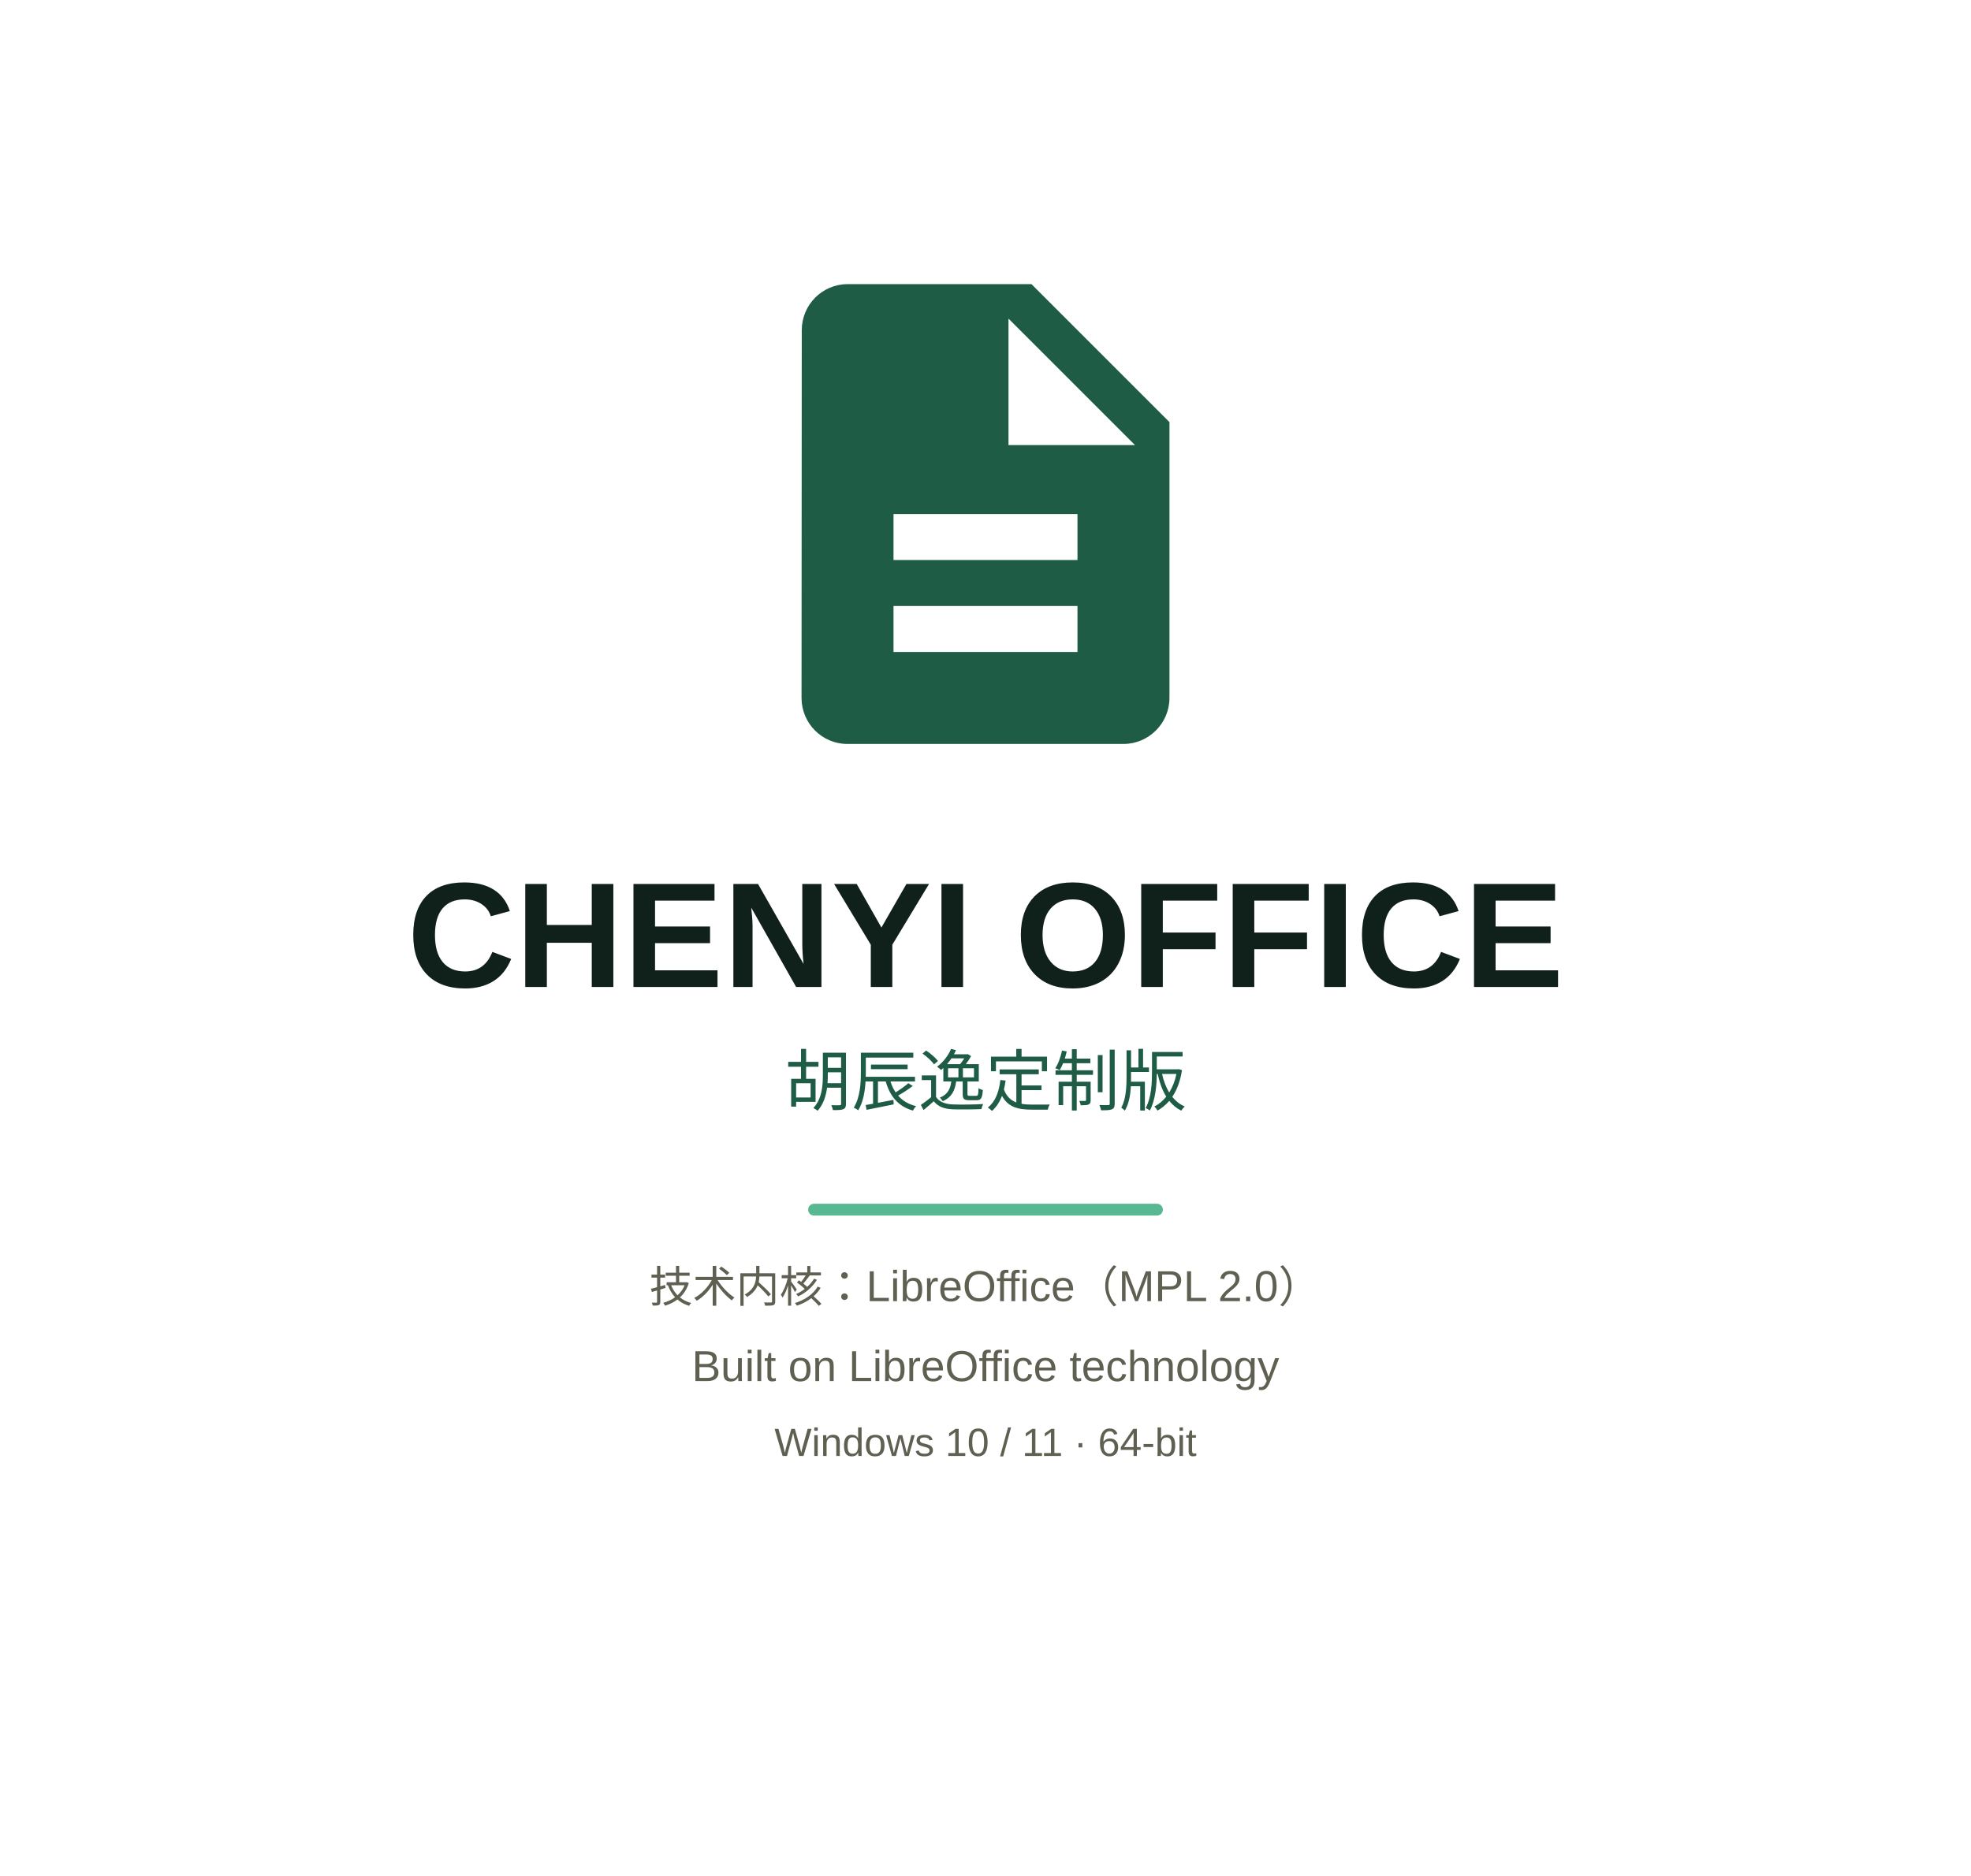
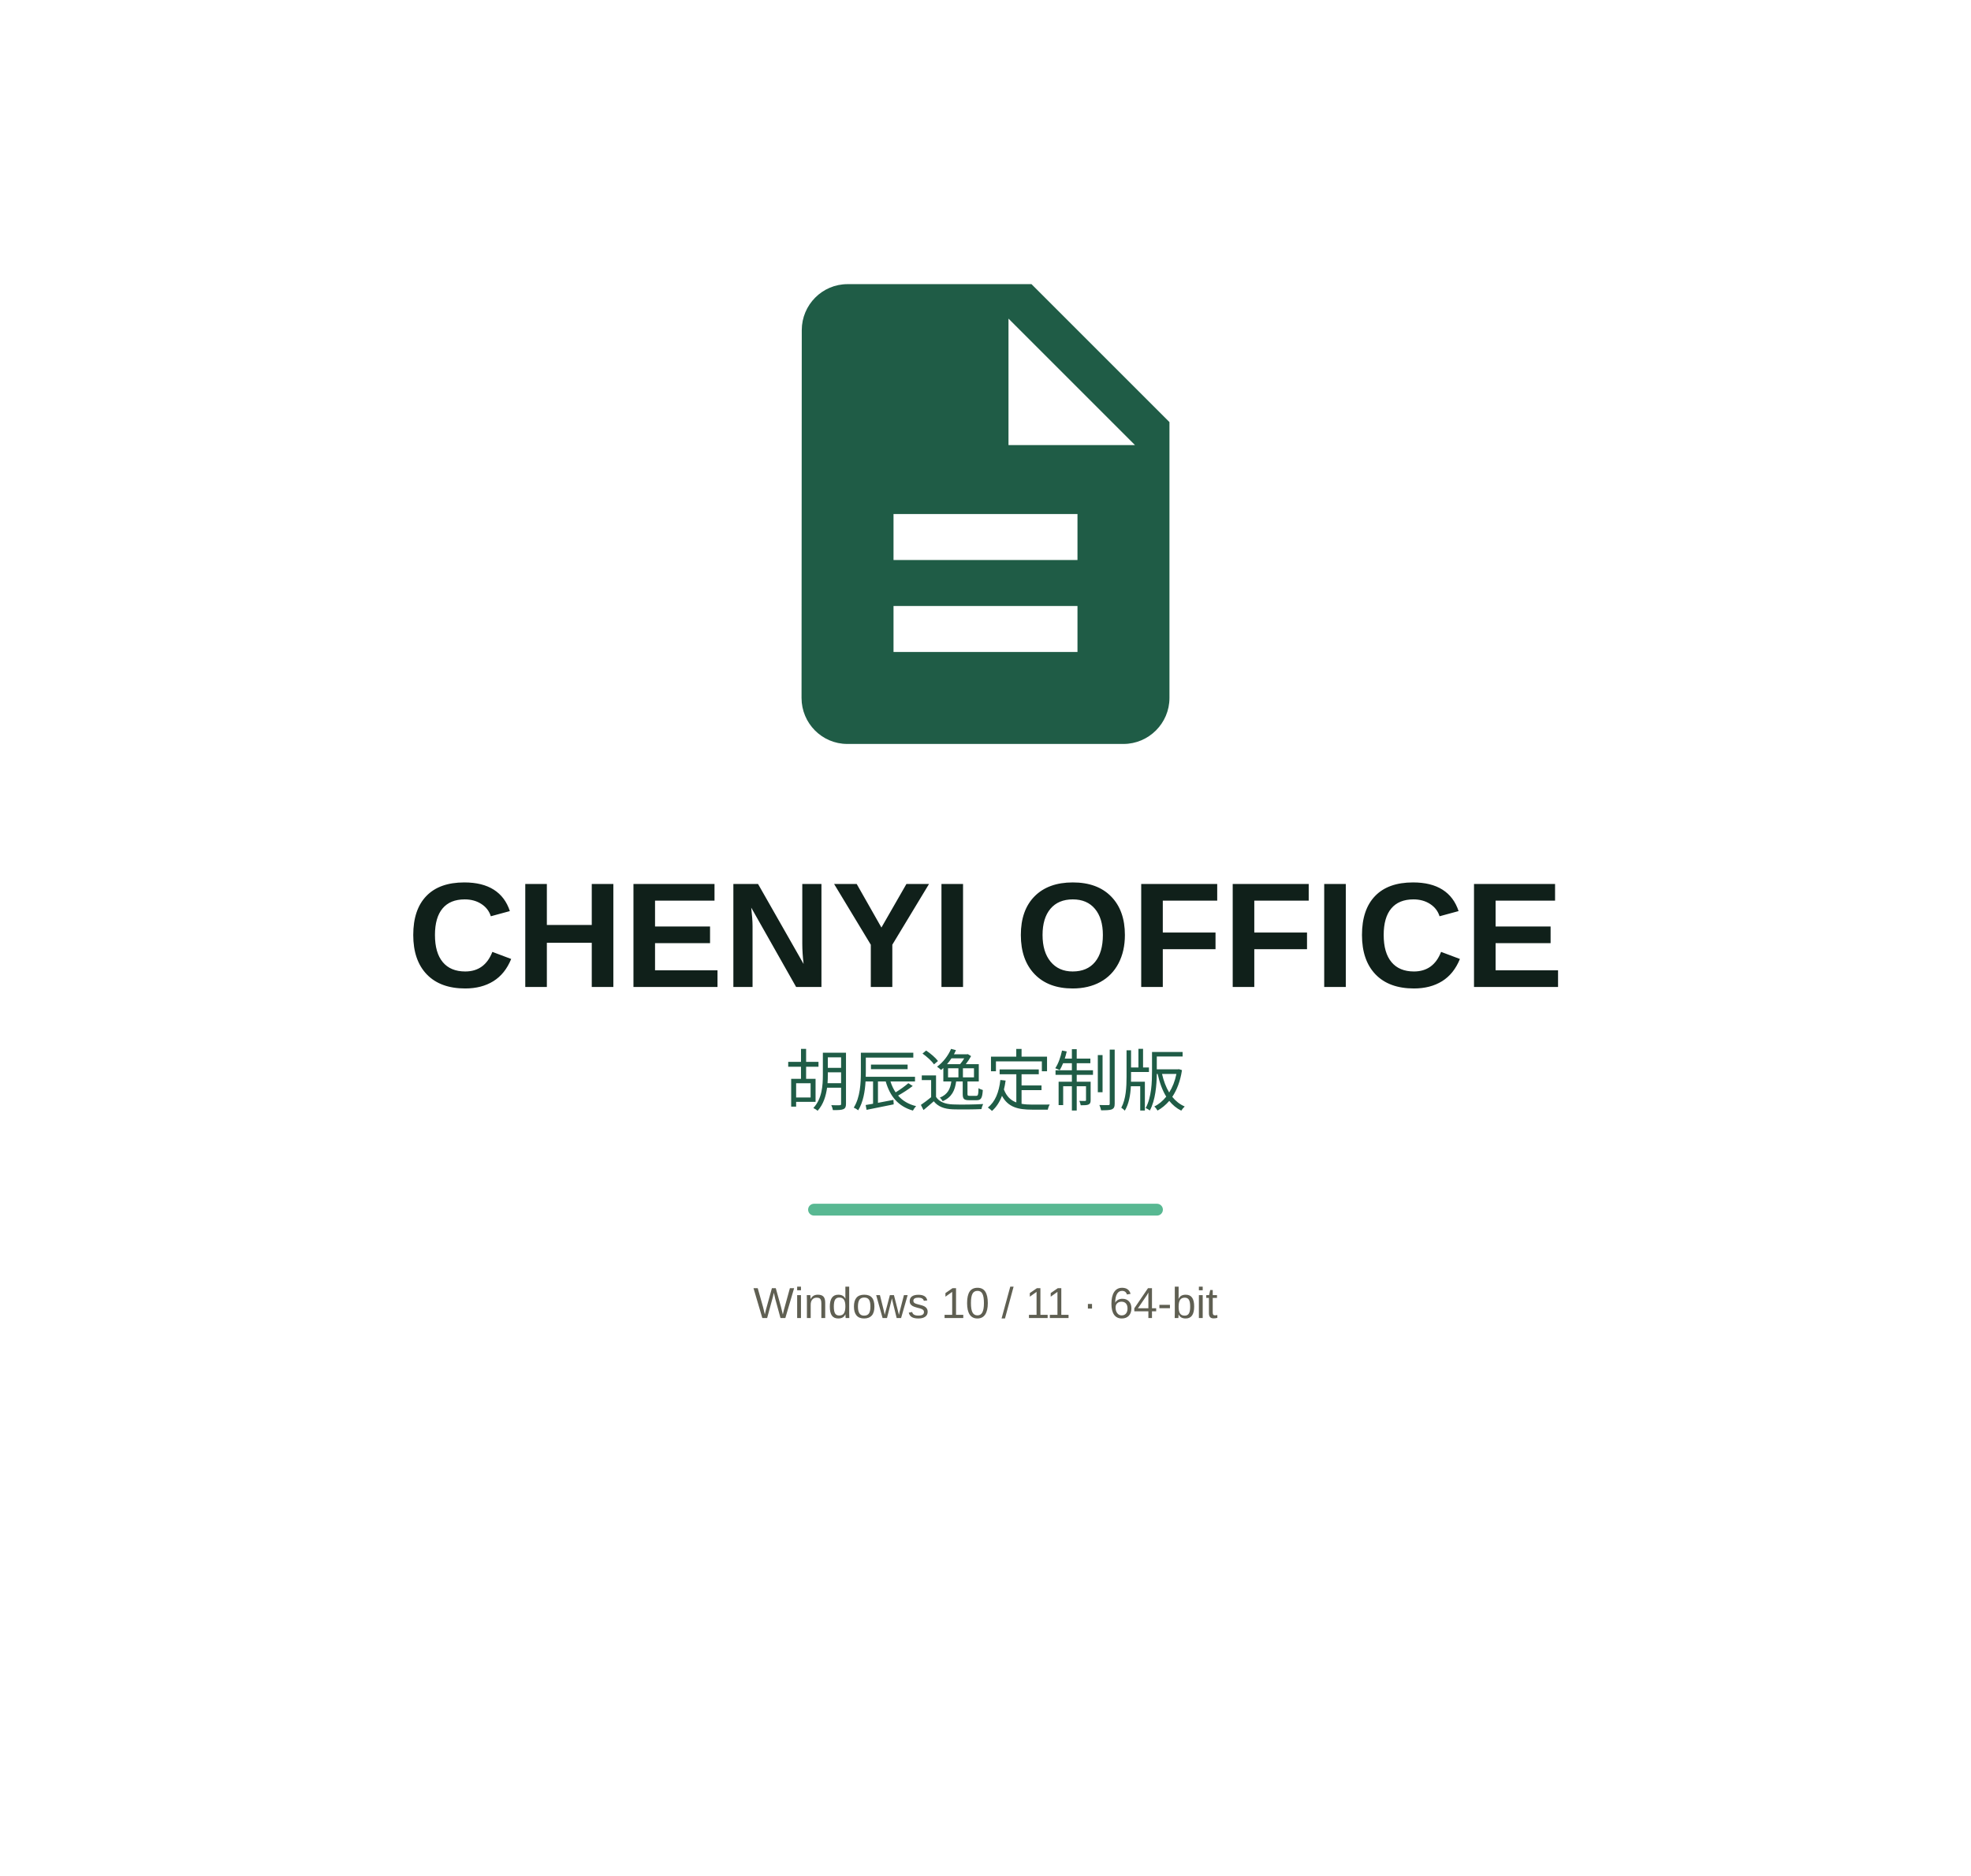
<svg xmlns="http://www.w3.org/2000/svg" width="372.724mm" height="354.728mm" viewBox="0 0 1000 950">
  <style>
    .title { font-family: "Segoe UI Semibold", "Microsoft YaHei", Arial, sans-serif; font-weight: 600; fill: #10201a; }
    .sub { font-family: "Microsoft YaHei", "Segoe UI", Arial, sans-serif; fill: #1f5c46; }
    .fine { font-family: "Segoe UI", "Microsoft YaHei", Arial, sans-serif; fill: #5f5f52; }
  </style>
  <g transform="translate(360,120) scale(11.66667)">
    <path fill="#1f5c46" d="M14 2H6c-1.1 0-1.99.9-1.99 2L4 20c0 1.1.89 2 1.99 2H18c1.1 0 2-.9 2-2V8l-6-6zm2 16H8v-2h8v2zm0-4H8v-2h8v2zm-3-5V3.5L18.5 9H13z" />
  </g>
  <text x="500" y="500" text-anchor="middle" font-size="76" class="title">CHENYI OFFICE</text>
  <text x="500" y="560" text-anchor="middle" font-size="34" class="sub">胡辰逸定制版</text>
  <rect x="410" y="610" width="180" height="6" rx="3" fill="#58b892" />
-   <text x="500" y="660" text-anchor="middle" font-size="22" class="fine">技术内核：LibreOffice（MPL 2.0）</text>
-   <text x="500" y="700" text-anchor="middle" font-size="22" class="fine">Built on LibreOffice technology</text>
-   <text x="500" y="738" text-anchor="middle" font-size="20" class="fine">Windows 10 / 11  ·  64-bit</text>
+   <text x="500" y="668" text-anchor="middle" font-size="22" class="fine">Windows 10 / 11  ·  64-bit</text>
</svg>
